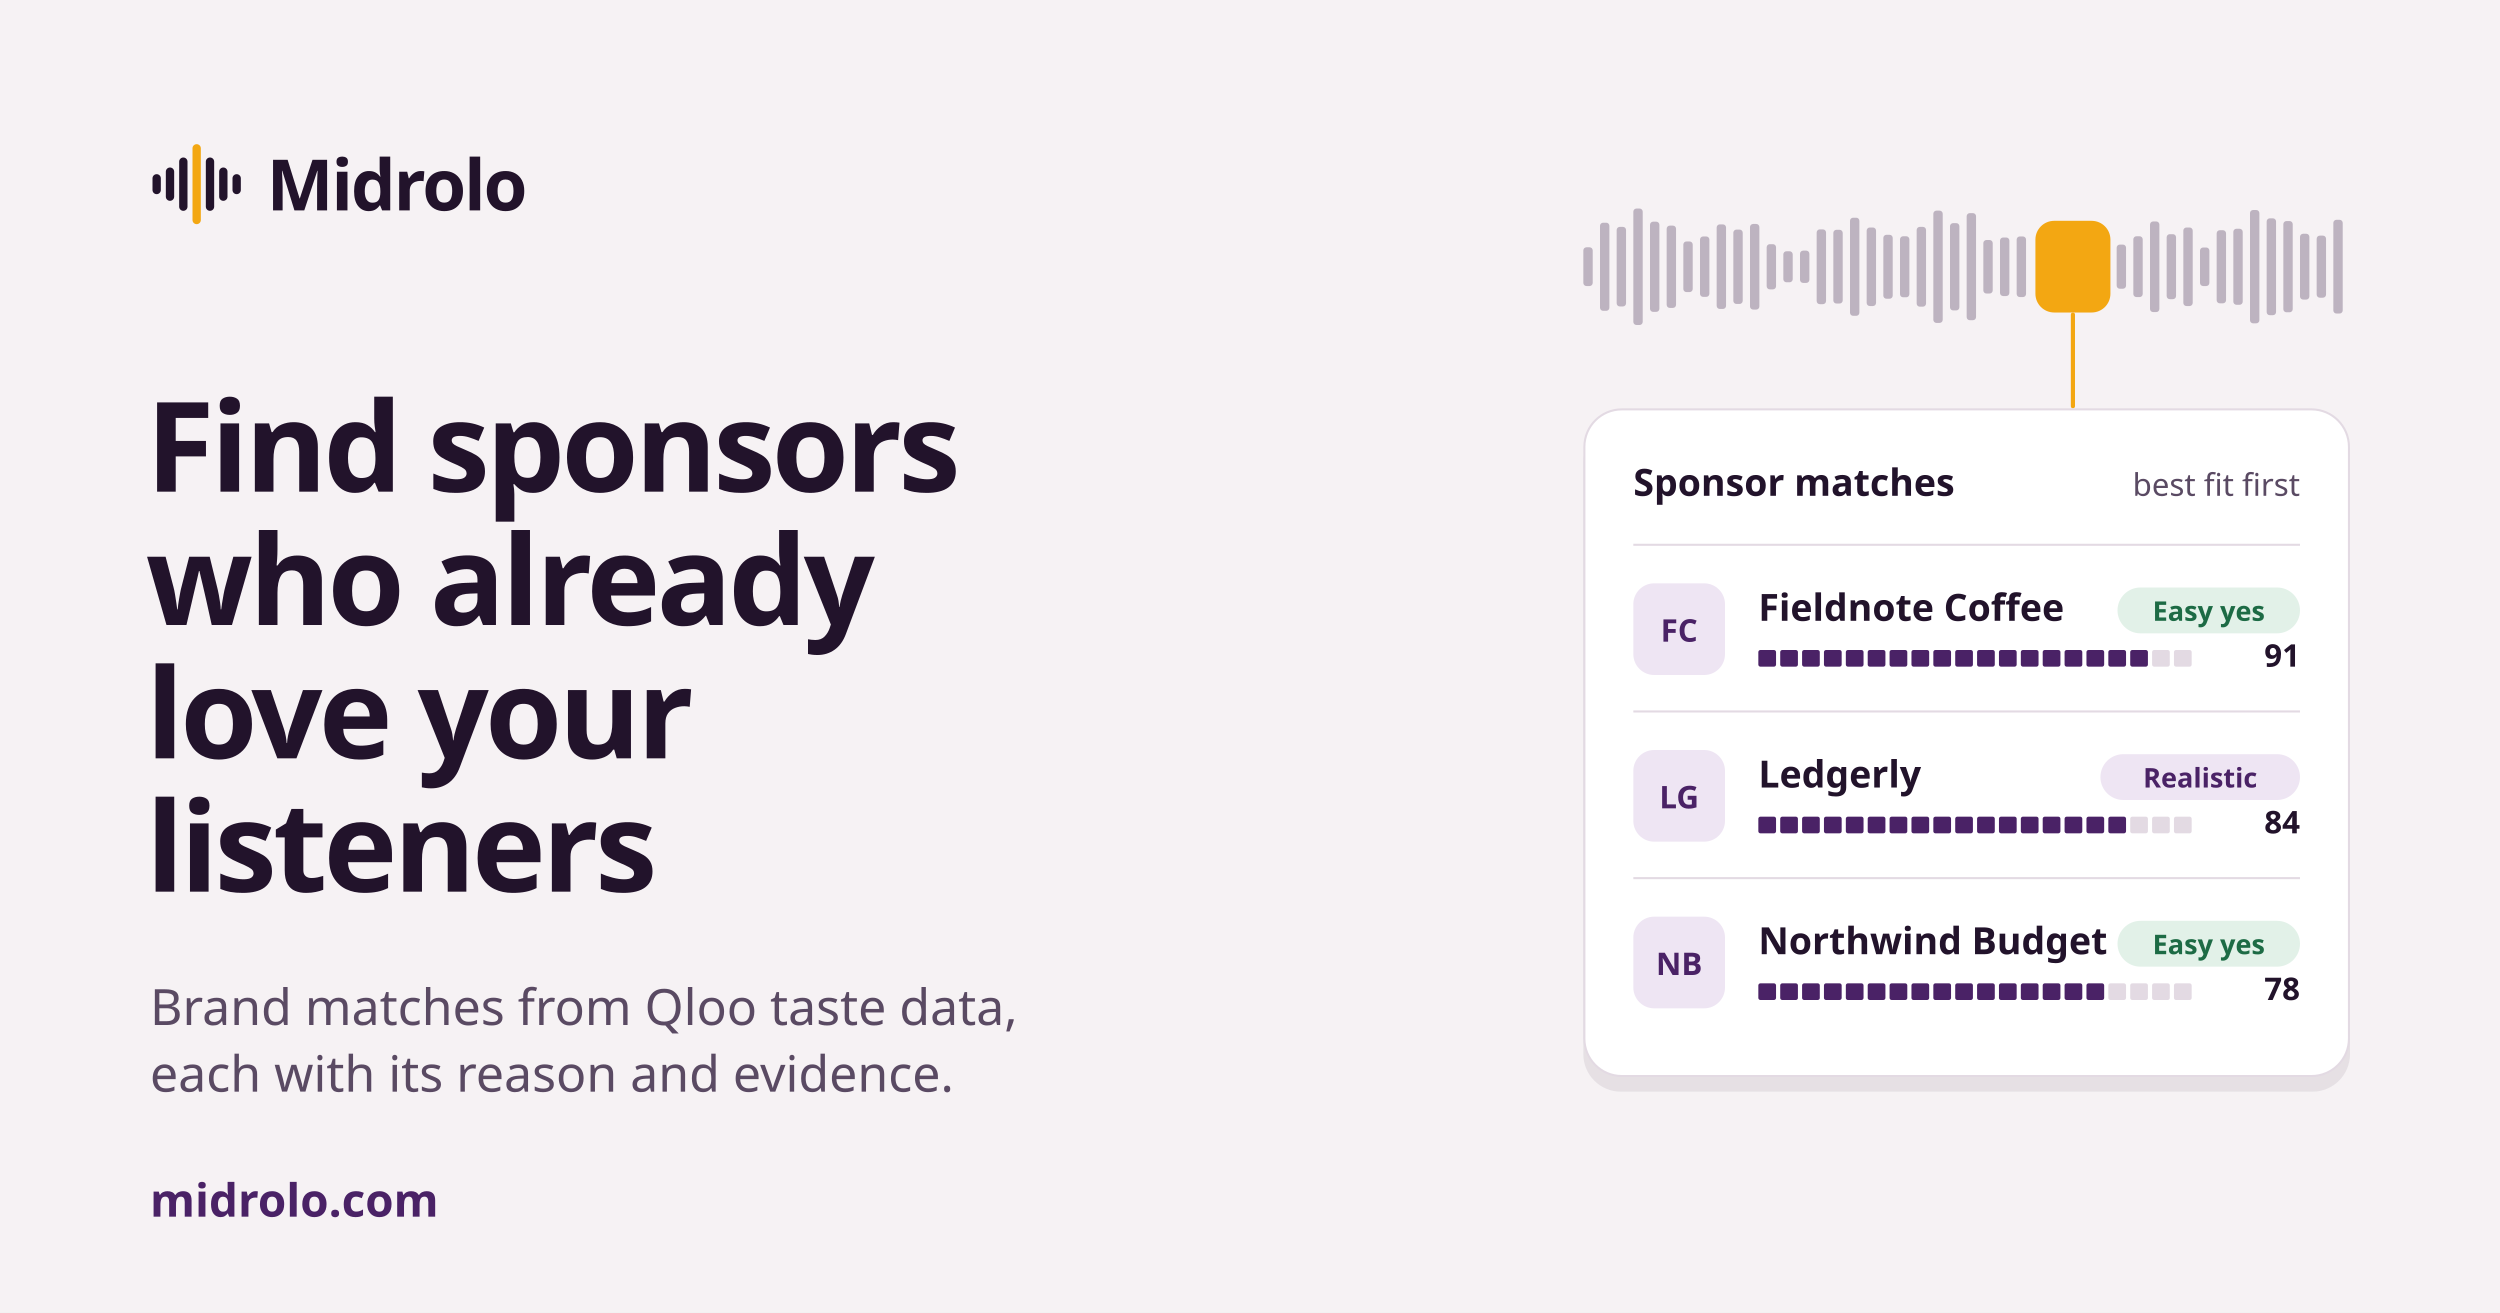
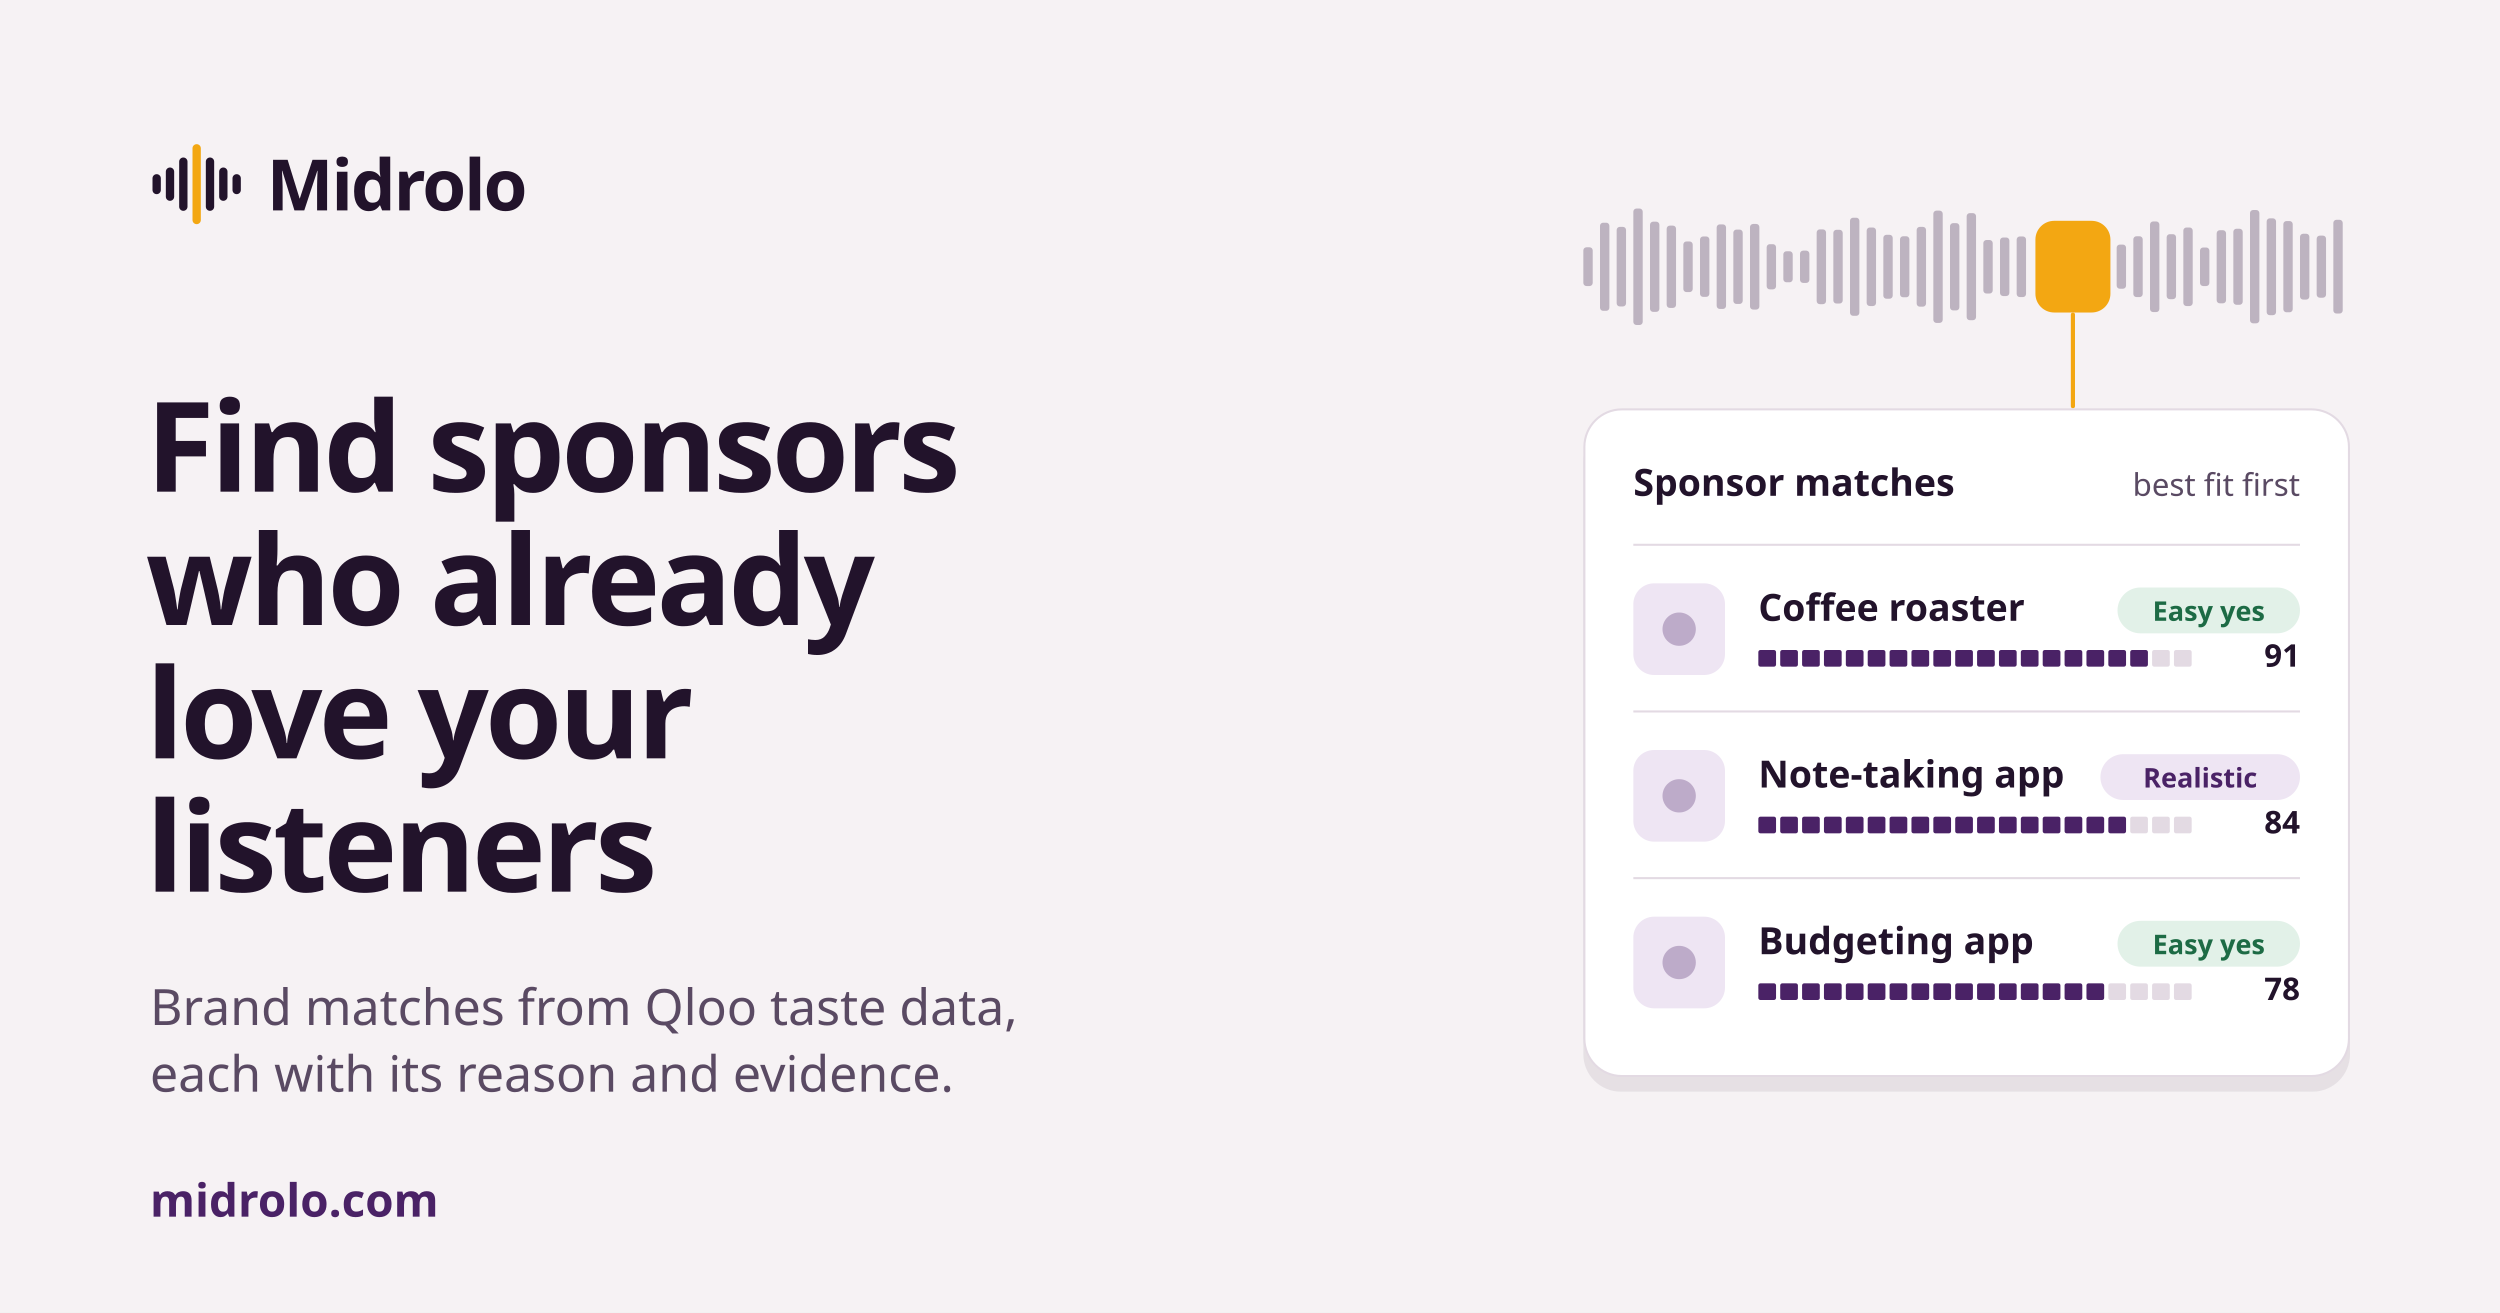
<svg xmlns="http://www.w3.org/2000/svg" width="1200" height="630" viewBox="0 0 1200 630">
  <rect width="1200" height="630" fill="#f6f2f4" />
  <g transform="translate(72 66) scale(1.6)">
    <rect x="0.75" y="11.0" width="2.5" height="6" rx="1.25" fill="#22132b" />
    <rect x="4.75" y="9.0" width="2.5" height="10" rx="1.25" fill="#22132b" />
    <rect x="8.75" y="6.0" width="2.5" height="16" rx="1.25" fill="#22132b" />
    <rect x="12.75" y="2.0" width="2.5" height="24" rx="1.25" fill="#f3a712" />
    <rect x="16.75" y="6.0" width="2.5" height="16" rx="1.25" fill="#22132b" />
    <rect x="20.75" y="9.0" width="2.5" height="10" rx="1.25" fill="#22132b" />
    <rect x="24.75" y="11.0" width="2.5" height="6" rx="1.25" fill="#22132b" />
  </g>
  <text x="128" y="101" font-family="ArchivoWide, Archivo" font-stretch="expanded" font-weight="800" font-size="34" letter-spacing="-1" fill="#22132b">Midrolo</text>
  <g font-family="ArchivoWide, Archivo" font-stretch="expanded" font-weight="800" font-size="60" letter-spacing="-1.8" fill="#22132b">
    <text x="70" y="236">Find sponsors</text>
    <text x="70" y="300">who already</text>
    <text x="70" y="364">love your</text>
    <text x="70" y="428">listeners</text>
  </g>
  <g font-family="Archivo" font-weight="400" font-size="24" fill="#5a4a63">
    <text x="72" y="492">Brand matches from Qloo taste data,</text>
    <text x="72" y="524">each with its reason and evidence.</text>
  </g>
  <text x="72" y="584" font-family="Archivo" font-weight="700" font-size="22" fill="#4a2266">midrolo.com</text>
  <g fill="#8e7f95" opacity="0.55">
    <rect x="760.0" y="118.7" width="4.5" height="18.6" rx="1.5" />
    <rect x="768.0" y="106.9" width="4.5" height="42.3" rx="1.5" />
    <rect x="776.0" y="108.9" width="4.5" height="38.2" rx="1.5" />
    <rect x="784.0" y="100.1" width="4.5" height="55.9" rx="1.5" />
    <rect x="792.0" y="106.4" width="4.5" height="43.3" rx="1.5" />
    <rect x="800.0" y="108.3" width="4.5" height="39.5" rx="1.5" />
    <rect x="808.0" y="115.9" width="4.5" height="24.3" rx="1.5" />
    <rect x="816.0" y="113.5" width="4.5" height="29.0" rx="1.5" />
    <rect x="824.0" y="107.7" width="4.5" height="40.6" rx="1.5" />
    <rect x="832.0" y="110.2" width="4.5" height="35.7" rx="1.5" />
    <rect x="840.0" y="107.5" width="4.5" height="41.1" rx="1.5" />
    <rect x="848.0" y="117.2" width="4.5" height="21.7" rx="1.5" />
    <rect x="856.0" y="120.6" width="4.5" height="14.9" rx="1.5" />
    <rect x="864.0" y="120.3" width="4.5" height="15.5" rx="1.5" />
    <rect x="872.0" y="110.1" width="4.5" height="35.9" rx="1.5" />
    <rect x="880.0" y="110.3" width="4.5" height="35.4" rx="1.5" />
    <rect x="888.0" y="104.5" width="4.5" height="47.1" rx="1.5" />
    <rect x="896.0" y="109.2" width="4.5" height="37.7" rx="1.5" />
    <rect x="904.0" y="112.7" width="4.5" height="30.7" rx="1.5" />
    <rect x="912.0" y="113.4" width="4.5" height="29.3" rx="1.5" />
    <rect x="920.0" y="108.9" width="4.5" height="38.3" rx="1.5" />
    <rect x="928.0" y="101.1" width="4.5" height="53.9" rx="1.5" />
    <rect x="936.0" y="107.1" width="4.5" height="41.9" rx="1.5" />
    <rect x="944.0" y="102.3" width="4.5" height="51.4" rx="1.5" />
    <rect x="952.0" y="115.2" width="4.5" height="25.7" rx="1.5" />
    <rect x="960.0" y="114.0" width="4.5" height="28.1" rx="1.5" />
    <rect x="968.0" y="113.5" width="4.5" height="29.1" rx="1.5" />
    <rect x="1016.0" y="117.4" width="4.5" height="21.2" rx="1.5" />
    <rect x="1024.0" y="113.4" width="4.5" height="29.2" rx="1.5" />
    <rect x="1032.0" y="106.3" width="4.5" height="43.5" rx="1.5" />
    <rect x="1040.0" y="112.4" width="4.5" height="31.2" rx="1.5" />
    <rect x="1048.0" y="109.2" width="4.5" height="37.7" rx="1.5" />
    <rect x="1056.0" y="118.8" width="4.5" height="18.5" rx="1.5" />
    <rect x="1064.0" y="110.5" width="4.5" height="35.1" rx="1.5" />
    <rect x="1072.0" y="109.8" width="4.5" height="36.5" rx="1.5" />
    <rect x="1080.0" y="100.8" width="4.5" height="54.4" rx="1.5" />
    <rect x="1088.0" y="104.8" width="4.5" height="46.5" rx="1.5" />
    <rect x="1096.0" y="106.1" width="4.5" height="43.8" rx="1.5" />
    <rect x="1104.0" y="112.2" width="4.5" height="31.6" rx="1.5" />
    <rect x="1112.0" y="113.1" width="4.5" height="29.8" rx="1.5" />
    <rect x="1120.0" y="105.5" width="4.5" height="45.0" rx="1.5" />
  </g>
  <rect x="977" y="106" width="36" height="44" rx="9" fill="#f3a712" />
  <rect x="994" y="150" width="2" height="46" rx="1" fill="#f3a712" />
  <rect x="760" y="204" width="368" height="320" rx="18" fill="#22132b" opacity="0.08" />
  <rect x="760.5" y="196.5" width="367" height="320" rx="18" fill="#ffffff" stroke="#e3dae3" />
  <text x="784" y="238" font-family="Archivo" font-weight="700" font-size="18" fill="#22132b">Sponsor matches</text>
  <text x="1104" y="238" text-anchor="end" font-family="Archivo" font-weight="400" font-size="15" fill="#5a4a63">best fit first</text>
  <rect x="784" y="261" width="320" height="1" fill="#e3dae3" />
  <g>
    <rect x="784" y="280" width="44" height="44" rx="10" fill="#eee5f3" />
-     <text x="806" y="308" text-anchor="middle" font-family="Archivo" font-weight="700" font-size="15" fill="#4a2266">FC</text>
-     <text x="844" y="298" font-family="Archivo" font-weight="700" font-size="18" fill="#22132b">Fieldnote Coffee</text>
+     <circle cx="806" cy="302" r="8" fill="#4a2266" opacity="0.3" />
+     <text x="844" y="298" font-family="Archivo" font-weight="700" font-size="18" fill="#22132b">Coffee roaster</text>
    <rect x="1016.4" y="282" width="87.6" height="22" rx="11" fill="#e2f1e8" />
    <text x="1060.2" y="298" text-anchor="middle" font-family="Archivo" font-weight="600" font-size="13" fill="#1d6b45">Easy yes</text>
    <rect x="844.0" y="312" width="8.5" height="8" rx="1" fill="#4a2266" />
    <rect x="854.5" y="312" width="8.5" height="8" rx="1" fill="#4a2266" />
    <rect x="865.0" y="312" width="8.5" height="8" rx="1" fill="#4a2266" />
    <rect x="875.5" y="312" width="8.5" height="8" rx="1" fill="#4a2266" />
    <rect x="886.0" y="312" width="8.5" height="8" rx="1" fill="#4a2266" />
    <rect x="896.5" y="312" width="8.5" height="8" rx="1" fill="#4a2266" />
    <rect x="907.0" y="312" width="8.5" height="8" rx="1" fill="#4a2266" />
    <rect x="917.5" y="312" width="8.5" height="8" rx="1" fill="#4a2266" />
    <rect x="928.0" y="312" width="8.5" height="8" rx="1" fill="#4a2266" />
    <rect x="938.5" y="312" width="8.5" height="8" rx="1" fill="#4a2266" />
    <rect x="949.0" y="312" width="8.5" height="8" rx="1" fill="#4a2266" />
    <rect x="959.5" y="312" width="8.5" height="8" rx="1" fill="#4a2266" />
    <rect x="970.0" y="312" width="8.5" height="8" rx="1" fill="#4a2266" />
    <rect x="980.5" y="312" width="8.5" height="8" rx="1" fill="#4a2266" />
    <rect x="991.0" y="312" width="8.5" height="8" rx="1" fill="#4a2266" />
    <rect x="1001.5" y="312" width="8.5" height="8" rx="1" fill="#4a2266" />
    <rect x="1012.0" y="312" width="8.5" height="8" rx="1" fill="#4a2266" />
    <rect x="1022.5" y="312" width="8.5" height="8" rx="1" fill="#4a2266" />
    <rect x="1033.0" y="312" width="8.5" height="8" rx="1" fill="#e3dae3" />
    <rect x="1043.5" y="312" width="8.5" height="8" rx="1" fill="#e3dae3" />
    <text x="1104" y="320" text-anchor="end" font-family="ArchivoWide, Archivo" font-stretch="expanded" font-weight="700" font-size="15" fill="#22132b">91</text>
  </g>
  <rect x="784" y="341" width="320" height="1" fill="#e3dae3" />
  <g>
    <rect x="784" y="360" width="44" height="44" rx="10" fill="#eee5f3" />
-     <text x="806" y="388" text-anchor="middle" font-family="Archivo" font-weight="700" font-size="15" fill="#4a2266">LG</text>
-     <text x="844" y="378" font-family="Archivo" font-weight="700" font-size="18" fill="#22132b">Ledgerly</text>
+     <circle cx="806" cy="382" r="8" fill="#4a2266" opacity="0.3" />
+     <text x="844" y="378" font-family="Archivo" font-weight="700" font-size="18" fill="#22132b">Note-taking app</text>
    <rect x="1008.2" y="362" width="95.8" height="22" rx="11" fill="#eee5f3" />
    <text x="1056.1" y="378" text-anchor="middle" font-family="Archivo" font-weight="600" font-size="13" fill="#4a2266">Realistic</text>
    <rect x="844.0" y="392" width="8.5" height="8" rx="1" fill="#4a2266" />
    <rect x="854.5" y="392" width="8.5" height="8" rx="1" fill="#4a2266" />
    <rect x="865.0" y="392" width="8.5" height="8" rx="1" fill="#4a2266" />
    <rect x="875.5" y="392" width="8.5" height="8" rx="1" fill="#4a2266" />
    <rect x="886.0" y="392" width="8.5" height="8" rx="1" fill="#4a2266" />
    <rect x="896.5" y="392" width="8.5" height="8" rx="1" fill="#4a2266" />
    <rect x="907.0" y="392" width="8.5" height="8" rx="1" fill="#4a2266" />
    <rect x="917.5" y="392" width="8.5" height="8" rx="1" fill="#4a2266" />
    <rect x="928.0" y="392" width="8.5" height="8" rx="1" fill="#4a2266" />
    <rect x="938.5" y="392" width="8.5" height="8" rx="1" fill="#4a2266" />
    <rect x="949.0" y="392" width="8.5" height="8" rx="1" fill="#4a2266" />
    <rect x="959.5" y="392" width="8.5" height="8" rx="1" fill="#4a2266" />
    <rect x="970.0" y="392" width="8.5" height="8" rx="1" fill="#4a2266" />
    <rect x="980.5" y="392" width="8.5" height="8" rx="1" fill="#4a2266" />
    <rect x="991.0" y="392" width="8.5" height="8" rx="1" fill="#4a2266" />
    <rect x="1001.5" y="392" width="8.5" height="8" rx="1" fill="#4a2266" />
    <rect x="1012.0" y="392" width="8.5" height="8" rx="1" fill="#4a2266" />
    <rect x="1022.5" y="392" width="8.5" height="8" rx="1" fill="#e3dae3" />
    <rect x="1033.0" y="392" width="8.5" height="8" rx="1" fill="#e3dae3" />
    <rect x="1043.5" y="392" width="8.5" height="8" rx="1" fill="#e3dae3" />
    <text x="1104" y="400" text-anchor="end" font-family="ArchivoWide, Archivo" font-stretch="expanded" font-weight="700" font-size="15" fill="#22132b">84</text>
  </g>
  <rect x="784" y="421" width="320" height="1" fill="#e3dae3" />
  <g>
    <rect x="784" y="440" width="44" height="44" rx="10" fill="#eee5f3" />
-     <text x="806" y="468" text-anchor="middle" font-family="Archivo" font-weight="700" font-size="15" fill="#4a2266">NB</text>
-     <text x="844" y="458" font-family="Archivo" font-weight="700" font-size="18" fill="#22132b">Northwind Budget</text>
+     <circle cx="806" cy="462" r="8" fill="#4a2266" opacity="0.3" />
+     <text x="844" y="458" font-family="Archivo" font-weight="700" font-size="18" fill="#22132b">Budgeting app</text>
    <rect x="1016.4" y="442" width="87.6" height="22" rx="11" fill="#e2f1e8" />
    <text x="1060.2" y="458" text-anchor="middle" font-family="Archivo" font-weight="600" font-size="13" fill="#1d6b45">Easy yes</text>
    <rect x="844.0" y="472" width="8.5" height="8" rx="1" fill="#4a2266" />
    <rect x="854.5" y="472" width="8.5" height="8" rx="1" fill="#4a2266" />
    <rect x="865.0" y="472" width="8.5" height="8" rx="1" fill="#4a2266" />
    <rect x="875.5" y="472" width="8.5" height="8" rx="1" fill="#4a2266" />
    <rect x="886.0" y="472" width="8.5" height="8" rx="1" fill="#4a2266" />
    <rect x="896.5" y="472" width="8.5" height="8" rx="1" fill="#4a2266" />
    <rect x="907.0" y="472" width="8.5" height="8" rx="1" fill="#4a2266" />
    <rect x="917.5" y="472" width="8.5" height="8" rx="1" fill="#4a2266" />
    <rect x="928.0" y="472" width="8.5" height="8" rx="1" fill="#4a2266" />
    <rect x="938.5" y="472" width="8.5" height="8" rx="1" fill="#4a2266" />
    <rect x="949.0" y="472" width="8.5" height="8" rx="1" fill="#4a2266" />
    <rect x="959.5" y="472" width="8.5" height="8" rx="1" fill="#4a2266" />
    <rect x="970.0" y="472" width="8.5" height="8" rx="1" fill="#4a2266" />
    <rect x="980.5" y="472" width="8.5" height="8" rx="1" fill="#4a2266" />
    <rect x="991.0" y="472" width="8.5" height="8" rx="1" fill="#4a2266" />
    <rect x="1001.5" y="472" width="8.5" height="8" rx="1" fill="#4a2266" />
    <rect x="1012.0" y="472" width="8.5" height="8" rx="1" fill="#e3dae3" />
    <rect x="1022.5" y="472" width="8.5" height="8" rx="1" fill="#e3dae3" />
    <rect x="1033.0" y="472" width="8.5" height="8" rx="1" fill="#e3dae3" />
    <rect x="1043.5" y="472" width="8.5" height="8" rx="1" fill="#e3dae3" />
    <text x="1104" y="480" text-anchor="end" font-family="ArchivoWide, Archivo" font-stretch="expanded" font-weight="700" font-size="15" fill="#22132b">78</text>
  </g>
</svg>
